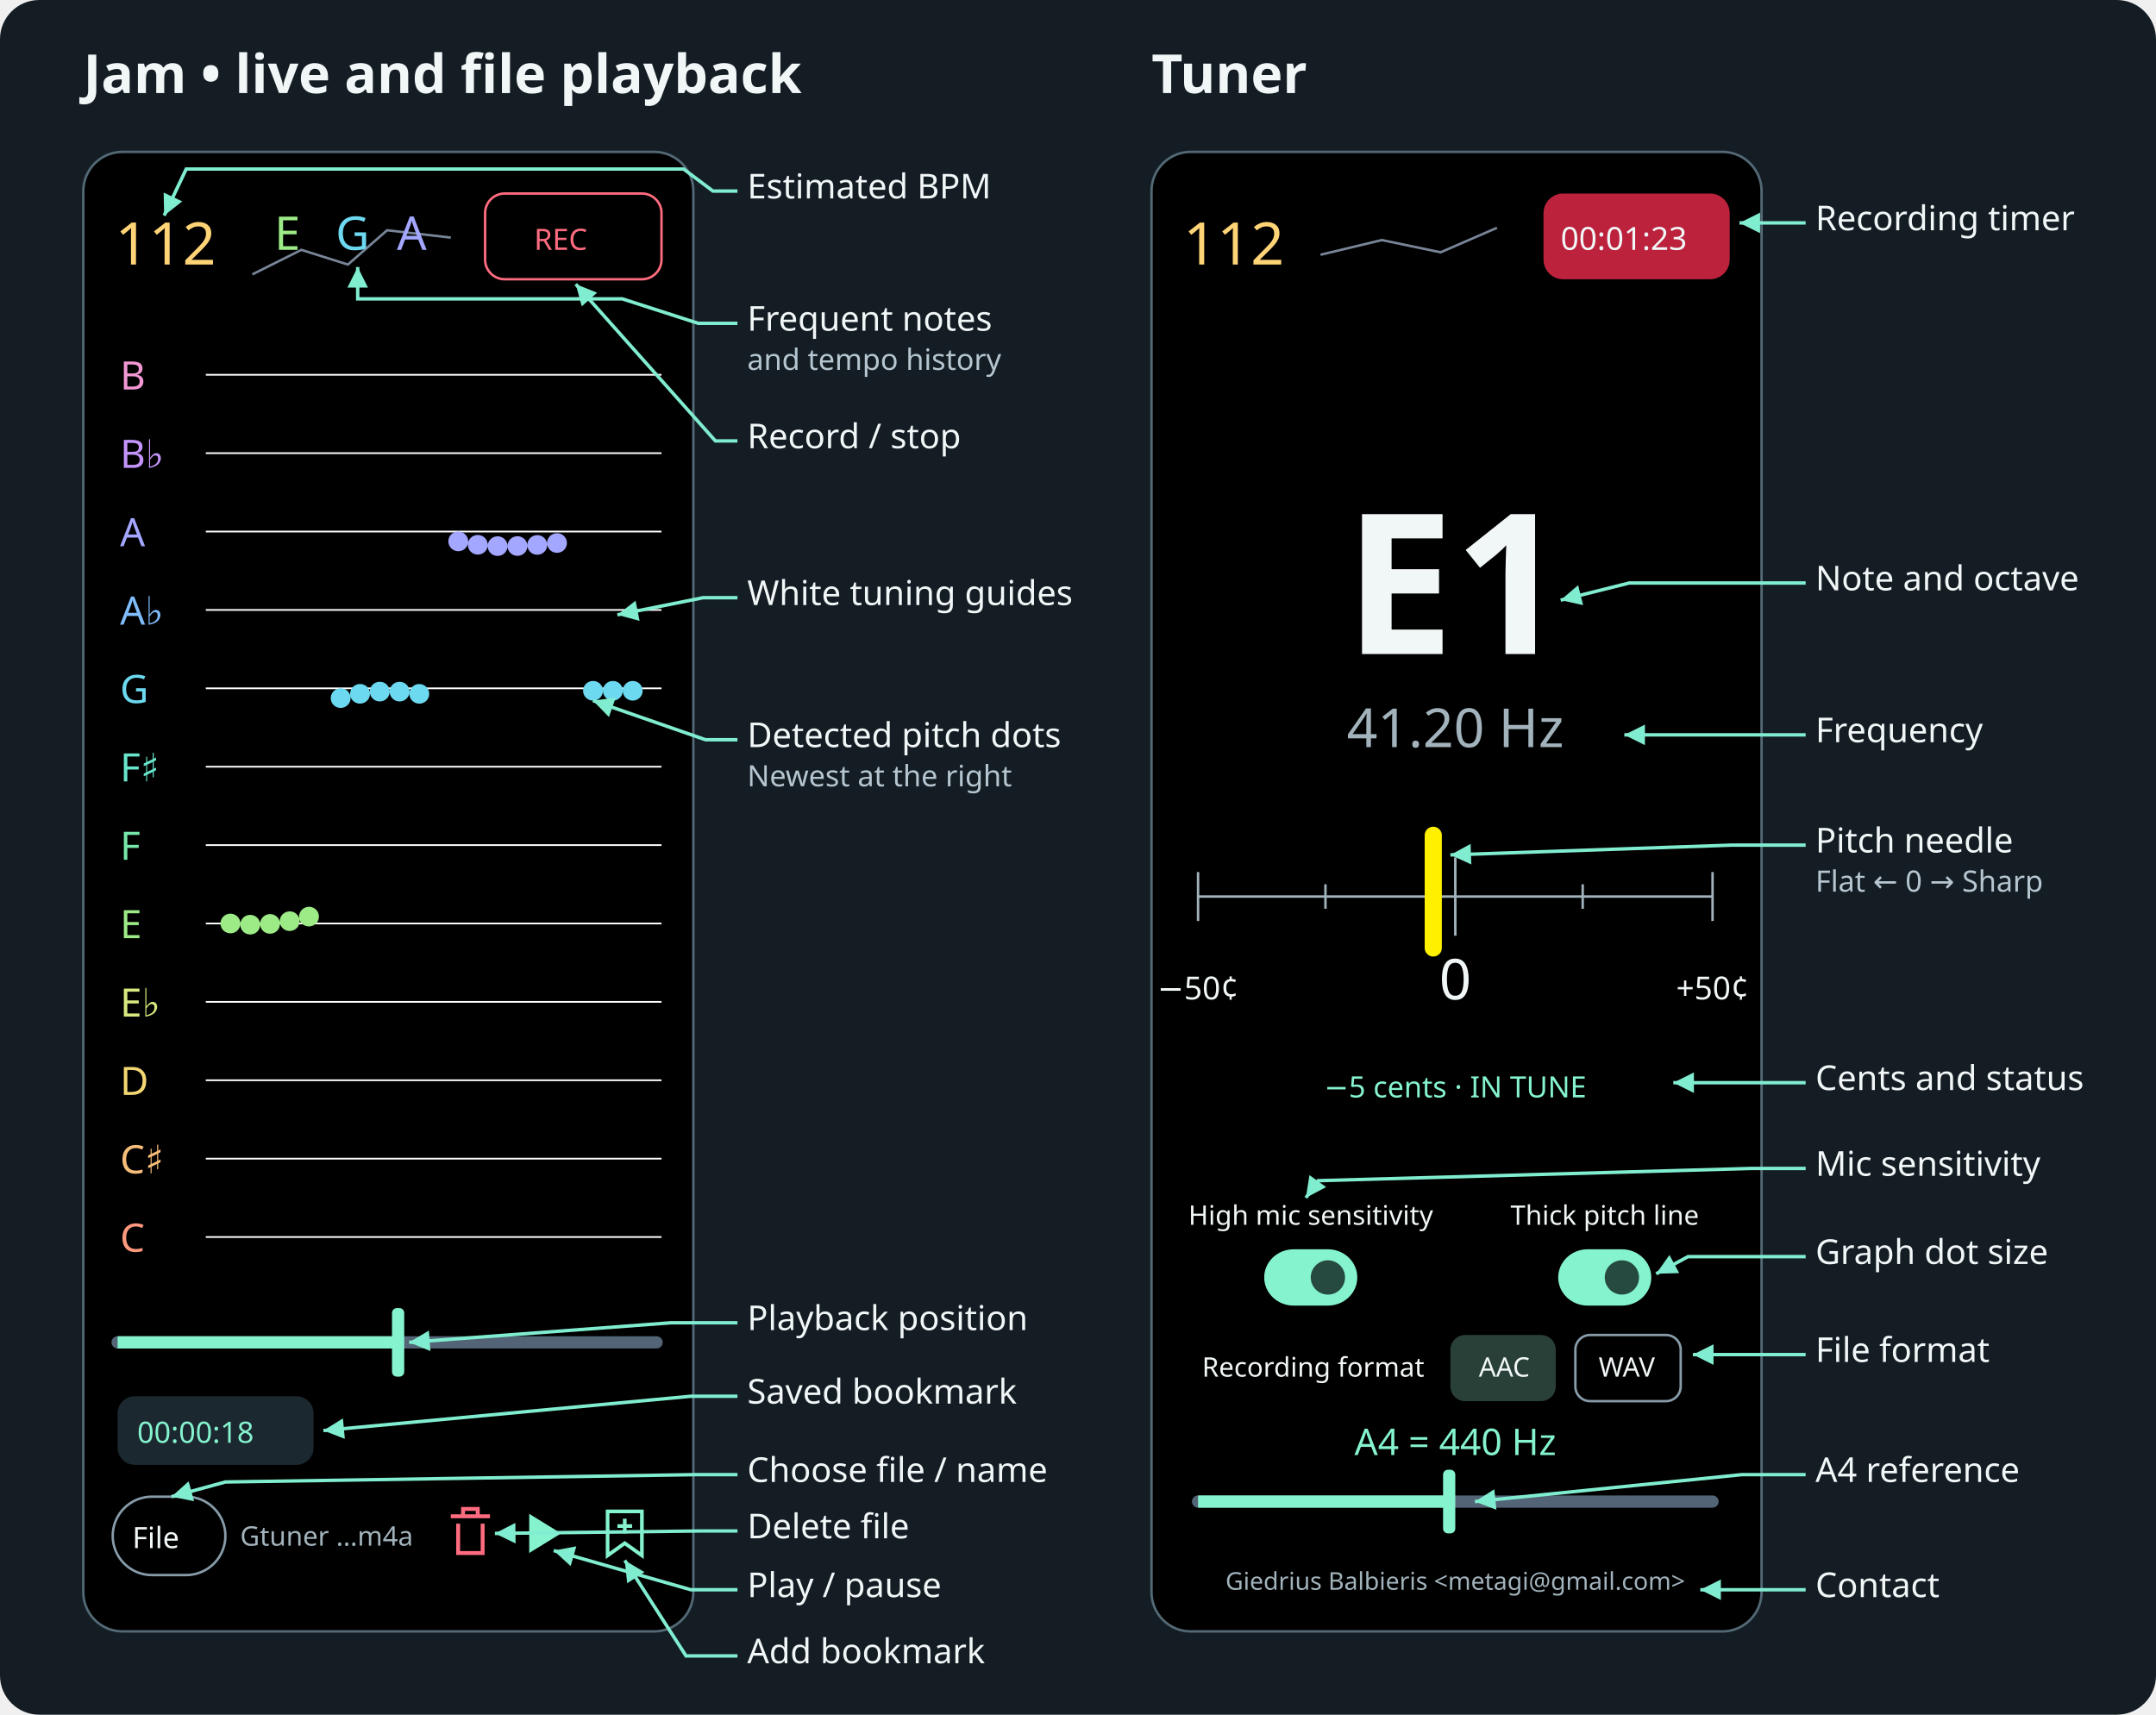
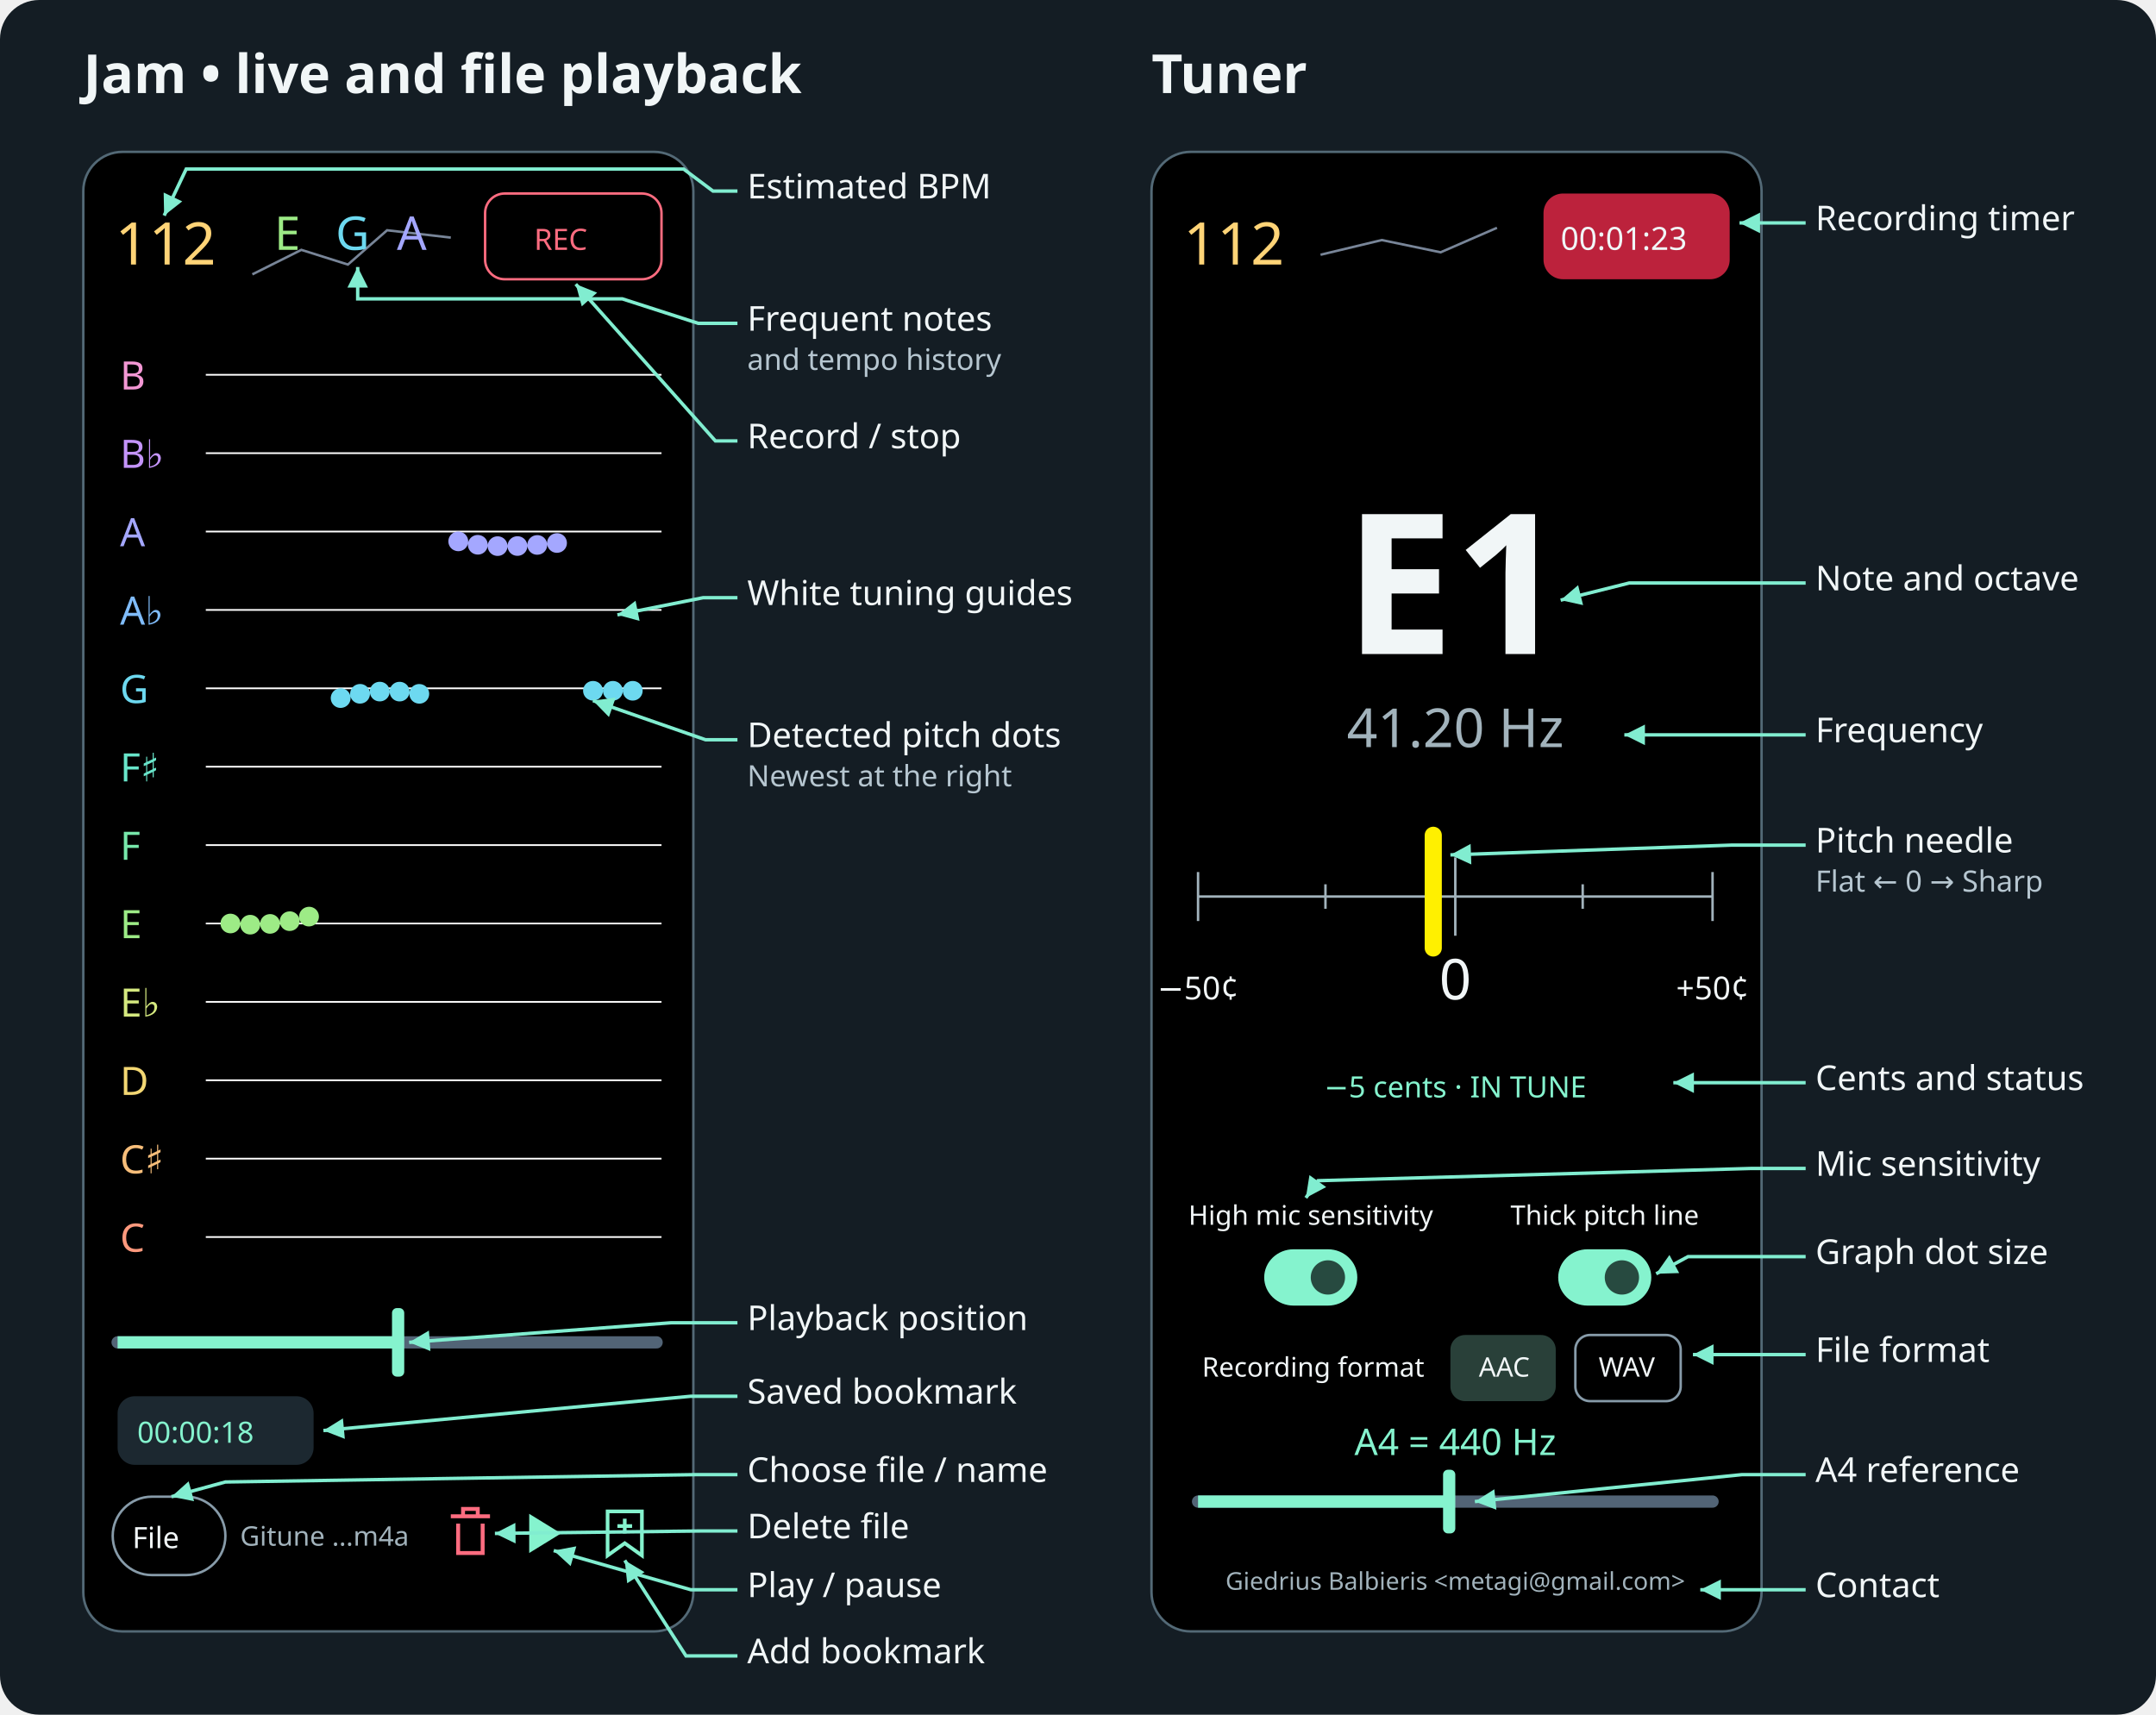
<svg xmlns="http://www.w3.org/2000/svg" width="880" height="700" viewBox="0 0 880 700">
  <defs>
    <marker id="arrow" markerWidth="7" markerHeight="7" refX="6" refY="3" orient="auto">
      <path d="M0 0L6 3L0 6Z" fill="#81edd0" />
    </marker>
    <style>text{font-family:system-ui,sans-serif;fill:#f1f6f7} .label{font-size:14px} .sub{font-size:12px;fill:#b6c6d0} .ui{font-family:monospace} .lead path{fill:none;stroke:#81edd0;stroke-width:1.4;marker-end:url(#arrow)}</style>
  </defs>
  <rect width="880" height="700" rx="16" fill="#141d24" />
  <text x="34" y="38" font-size="22" font-weight="bold">Jam • live and file playback</text>
  <text x="470" y="38" font-size="22" font-weight="bold">Tuner</text>
  <rect x="34" y="62" width="249" height="604" rx="16" fill="#000" stroke="#536976" />
  <rect x="470" y="62" width="249" height="604" rx="16" fill="#000" stroke="#536976" />
  <g class="ui">
    <text x="47" y="108" font-size="24" style="fill:#ffd477">112</text>
    <path d="M103 112l20 -10 19 6 16 -14 26 3" fill="none" stroke="#788598" />
    <text x="112" y="102" font-size="19" style="fill:#9deb86">E</text>
    <text x="137" y="102" font-size="19" style="fill:#6dd9f0">G</text>
    <text x="162" y="102" font-size="19" style="fill:#a4a7ff">A</text>
    <rect x="198" y="79" width="72" height="35" rx="8" fill="none" stroke="#ff6c80" />
    <text x="218" y="102" style="fill:#ff6c80">REC</text>
    <path d="M84 153H270 M84 185H270 M84 217H270 M84 249H270 M84 281H270 M84 313H270 M84 345H270 M84 377H270 M84 409H270 M84 441H270 M84 473H270 M84 505H270" stroke="#fff" stroke-width=".7" />
    <g font-size="16">
      <text x="49" y="159" style="fill:#f397d4">B</text>
      <text x="49" y="191" style="fill:#c494fa">B♭</text>
      <text x="49" y="223" style="fill:#a4a7ff">A</text>
      <text x="49" y="255" style="fill:#80bcfa">A♭</text>
      <text x="49" y="287" style="fill:#6dd9f0">G</text>
      <text x="49" y="319" style="fill:#68e5ca">F♯</text>
      <text x="49" y="351" style="fill:#77e7aa">F</text>
      <text x="49" y="383" style="fill:#9deb86">E</text>
      <text x="49" y="415" style="fill:#d5e97f">E♭</text>
      <text x="49" y="447" style="fill:#f3d773">D</text>
      <text x="49" y="479" style="fill:#f7be7a">C♯</text>
      <text x="49" y="511" style="fill:#ff997d">C</text>
    </g>
    <g fill="none" stroke-width="8" stroke-linecap="round" stroke-dasharray=".1 8">
      <path d="M94 377q18 2 36 -4" stroke="#9deb86" />
      <path d="M139 285q18 -5 36 -1 M242 282l24 0" stroke="#6dd9f0" />
      <path d="M187 221q16 4 46 0" stroke="#a4a7ff" />
    </g>
    <path d="M48 548H268" stroke="#526476" stroke-width="5" stroke-linecap="round" />
    <path d="M48 548H163" stroke="#85f3ce" stroke-width="5" />
    <rect x="160" y="534" width="5" height="28" rx="2" fill="#85f3ce" />
    <rect x="48" y="570" width="80" height="28" rx="7" fill="#1c2830" />
    <text x="56" y="589" font-size="12" style="fill:#85f3ce">00:00:18</text>
    <rect x="46" y="611" width="46" height="32" rx="16" fill="none" stroke="#879ba9" />
    <text x="54" y="632" font-size="12">File</text>
-     <text x="98" y="631" font-size="11" style="fill:#a2b3bc">Gtuner …m4a</text>
+     <text x="98" y="631" font-size="11" style="fill:#a2b3bc">Gitune …m4a</text>
    <path d="M184 619h16m-13 3v12h10v-12m-8-3v-3h6v3" fill="none" stroke="#ff6c80" stroke-width="1.6" />
    <path d="M216 618l13 8-13 8z" fill="#85f3ce" />
    <path d="M248 617h14v18l-7-5-7 5z m4 6h6m-3-3v6" fill="none" stroke="#85f3ce" stroke-width="1.5" />
    <text x="483" y="108" font-size="24" style="fill:#ffd477">112</text>
    <path d="M539 104l25 -6 24 5 23 -10" fill="none" stroke="#788598" />
    <rect x="630" y="79" width="76" height="35" rx="8" fill="#bc223c" />
    <text x="637" y="102" font-size="13">00:01:23</text>
    <text x="594" y="267" text-anchor="middle" font-size="80" font-weight="bold">E1</text>
    <text x="594" y="305" text-anchor="middle" font-size="22" style="fill:#a2b3bc">41.20 Hz</text>
    <path d="M489 366H699 M489 356v20 M541 361v10 M594 350v32 M646 361v10 M699 356v20" fill="none" stroke="#a2b3bc" />
    <path d="M585 341v46" stroke="#fff000" stroke-width="7" stroke-linecap="round" />
    <text x="489" y="408" text-anchor="middle" font-size="13">−50¢</text>
    <text x="594" y="408" text-anchor="middle" font-size="23">0</text>
    <text x="699" y="408" text-anchor="middle" font-size="13">+50¢</text>
    <text x="594" y="448" text-anchor="middle" style="fill:#85f3ce">−5 cents · IN TUNE</text>
  </g>
  <g font-size="11" text-anchor="middle">
    <text x="535" y="500">High mic sensitivity</text>
    <text x="655" y="500">Thick pitch line</text>
    <rect x="516" y="510" width="38" height="23" rx="12" fill="#85f3ce" />
    <circle cx="542" cy="521.5" r="7" fill="#274a40" />
    <rect x="636" y="510" width="38" height="23" rx="12" fill="#85f3ce" />
    <circle cx="662" cy="521.5" r="7" fill="#274a40" />
    <text x="536" y="562">Recording format</text>
    <rect x="592" y="545" width="43" height="27" rx="6" fill="#294039" />
    <text x="614" y="562">AAC</text>
    <rect x="643" y="545" width="43" height="27" rx="6" fill="none" stroke="#879ba9" />
    <text x="664" y="562">WAV</text>
    <text x="594" y="594" font-size="15" style="fill:#85f3ce">A4 = 440 Hz</text>
    <path d="M489 613H699" stroke="#526476" stroke-width="5" stroke-linecap="round" />
    <path d="M489 613H592" stroke="#85f3ce" stroke-width="5" />
    <rect x="589" y="600" width="5" height="26" rx="2" fill="#85f3ce" />
    <text x="594" y="649" font-size="10" style="fill:#a2b3bc">Giedrius Balbieris &lt;metagi@gmail.com&gt;</text>
  </g>
  <g class="lead">
    <path d="M301 78H291L279 69H76L67 88" />
    <path d="M301 132H285L254 122H146V109" />
    <path d="M301 180H292L235 116" />
    <path d="M301 244H287L252 251" />
    <path d="M301 302H288L242 286" />
    <path d="M301 540H274L167 548" />
    <path d="M301 570H282L132 584" />
    <path d="M301 602H284L92 605L70 611" />
    <path d="M301 625H286L202 626" />
    <path d="M301 649H282L226 633" />
    <path d="M301 676H280L255 637" />
    <path d="M737 91H710" />
    <path d="M737 238H665L637 245" />
    <path d="M737 300H663" />
    <path d="M737 345H707L592 349" />
    <path d="M737 442H683" />
    <path d="M737 477H715L538 482L533 489" />
    <path d="M737 513H689L676 520" />
    <path d="M737 553H691" />
    <path d="M737 602H711L602 613" />
    <path d="M737 649H694" />
  </g>
  <g class="label">
    <text x="305" y="81">Estimated BPM</text>
    <text x="305" y="135">Frequent notes</text>
    <text x="305" y="151" class="sub">and tempo history</text>
    <text x="305" y="183">Record / stop</text>
    <text x="305" y="247">White tuning guides</text>
    <text x="305" y="305">Detected pitch dots</text>
    <text x="305" y="321" class="sub">Newest at the right</text>
    <text x="305" y="543">Playback position</text>
    <text x="305" y="573">Saved bookmark</text>
    <text x="305" y="605">Choose file / name</text>
    <text x="305" y="628">Delete file</text>
    <text x="305" y="652">Play / pause</text>
    <text x="305" y="679">Add bookmark</text>
    <text x="741" y="94">Recording timer</text>
    <text x="741" y="241">Note and octave</text>
    <text x="741" y="303">Frequency</text>
    <text x="741" y="348">Pitch needle</text>
    <text x="741" y="364" class="sub">Flat ← 0 → Sharp</text>
    <text x="741" y="445">Cents and status</text>
    <text x="741" y="480">Mic sensitivity</text>
    <text x="741" y="516">Graph dot size</text>
    <text x="741" y="556">File format</text>
    <text x="741" y="605">A4 reference</text>
    <text x="741" y="652">Contact</text>
  </g>
</svg>
